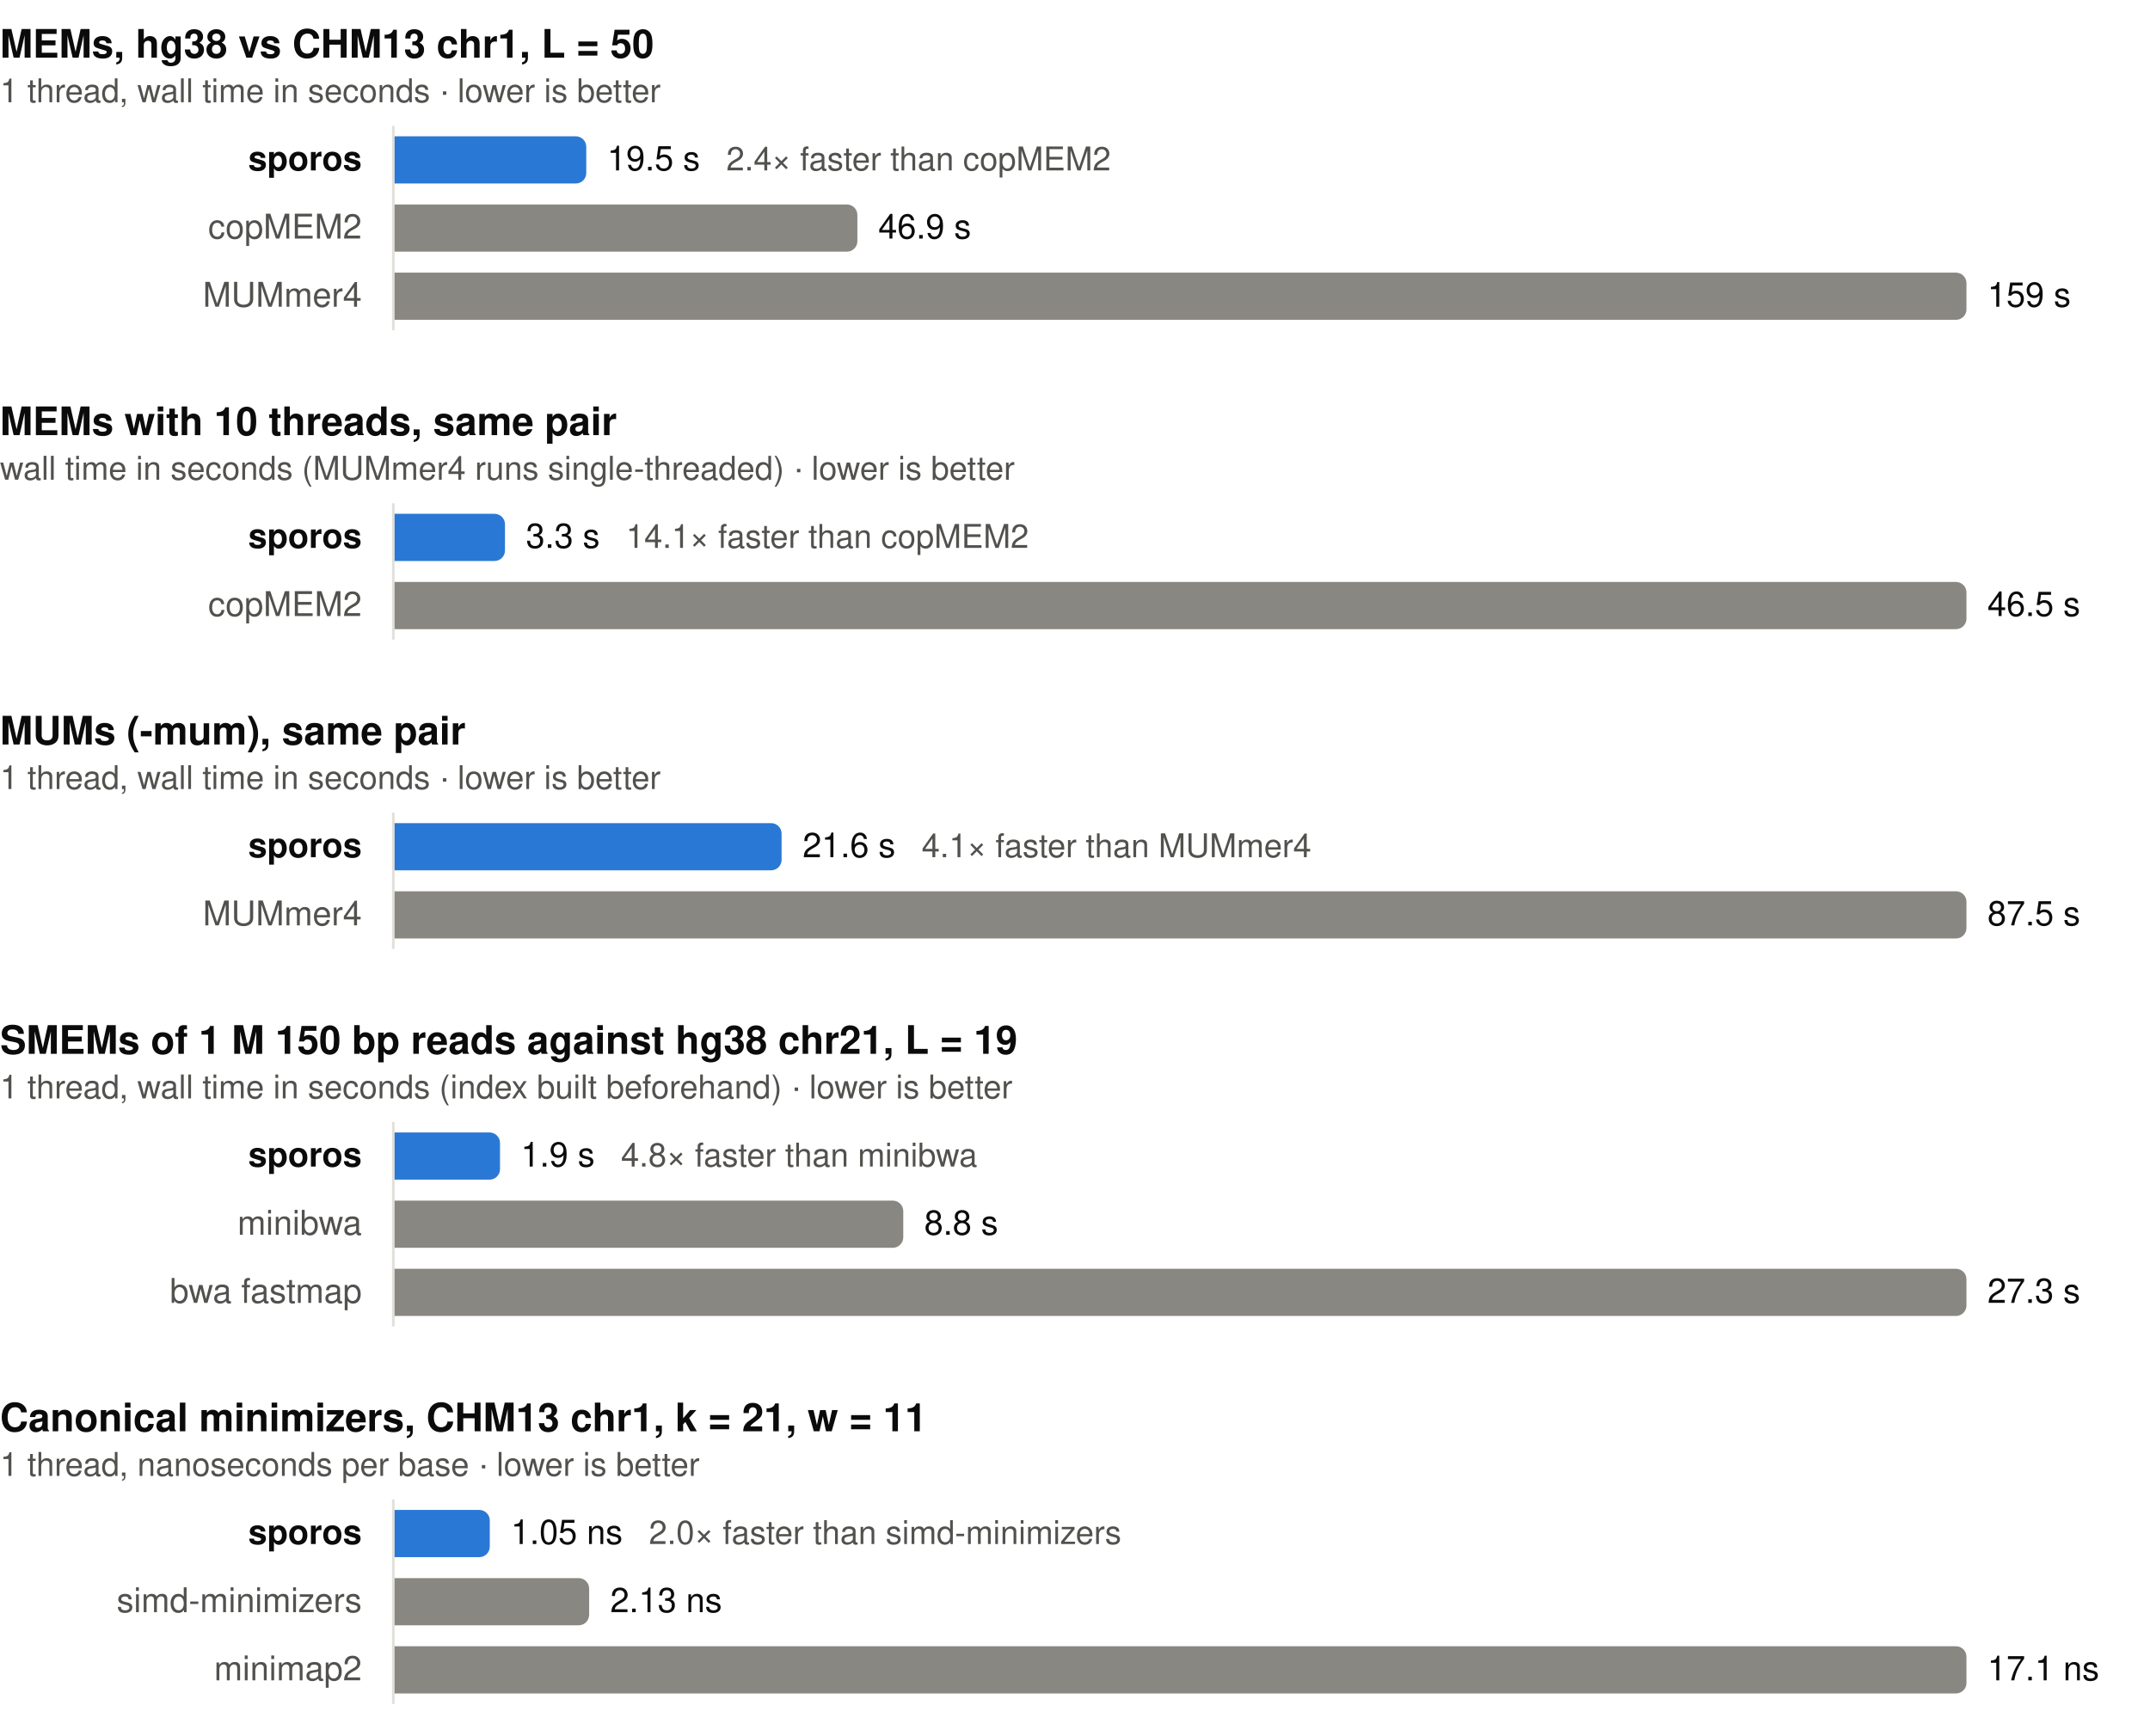
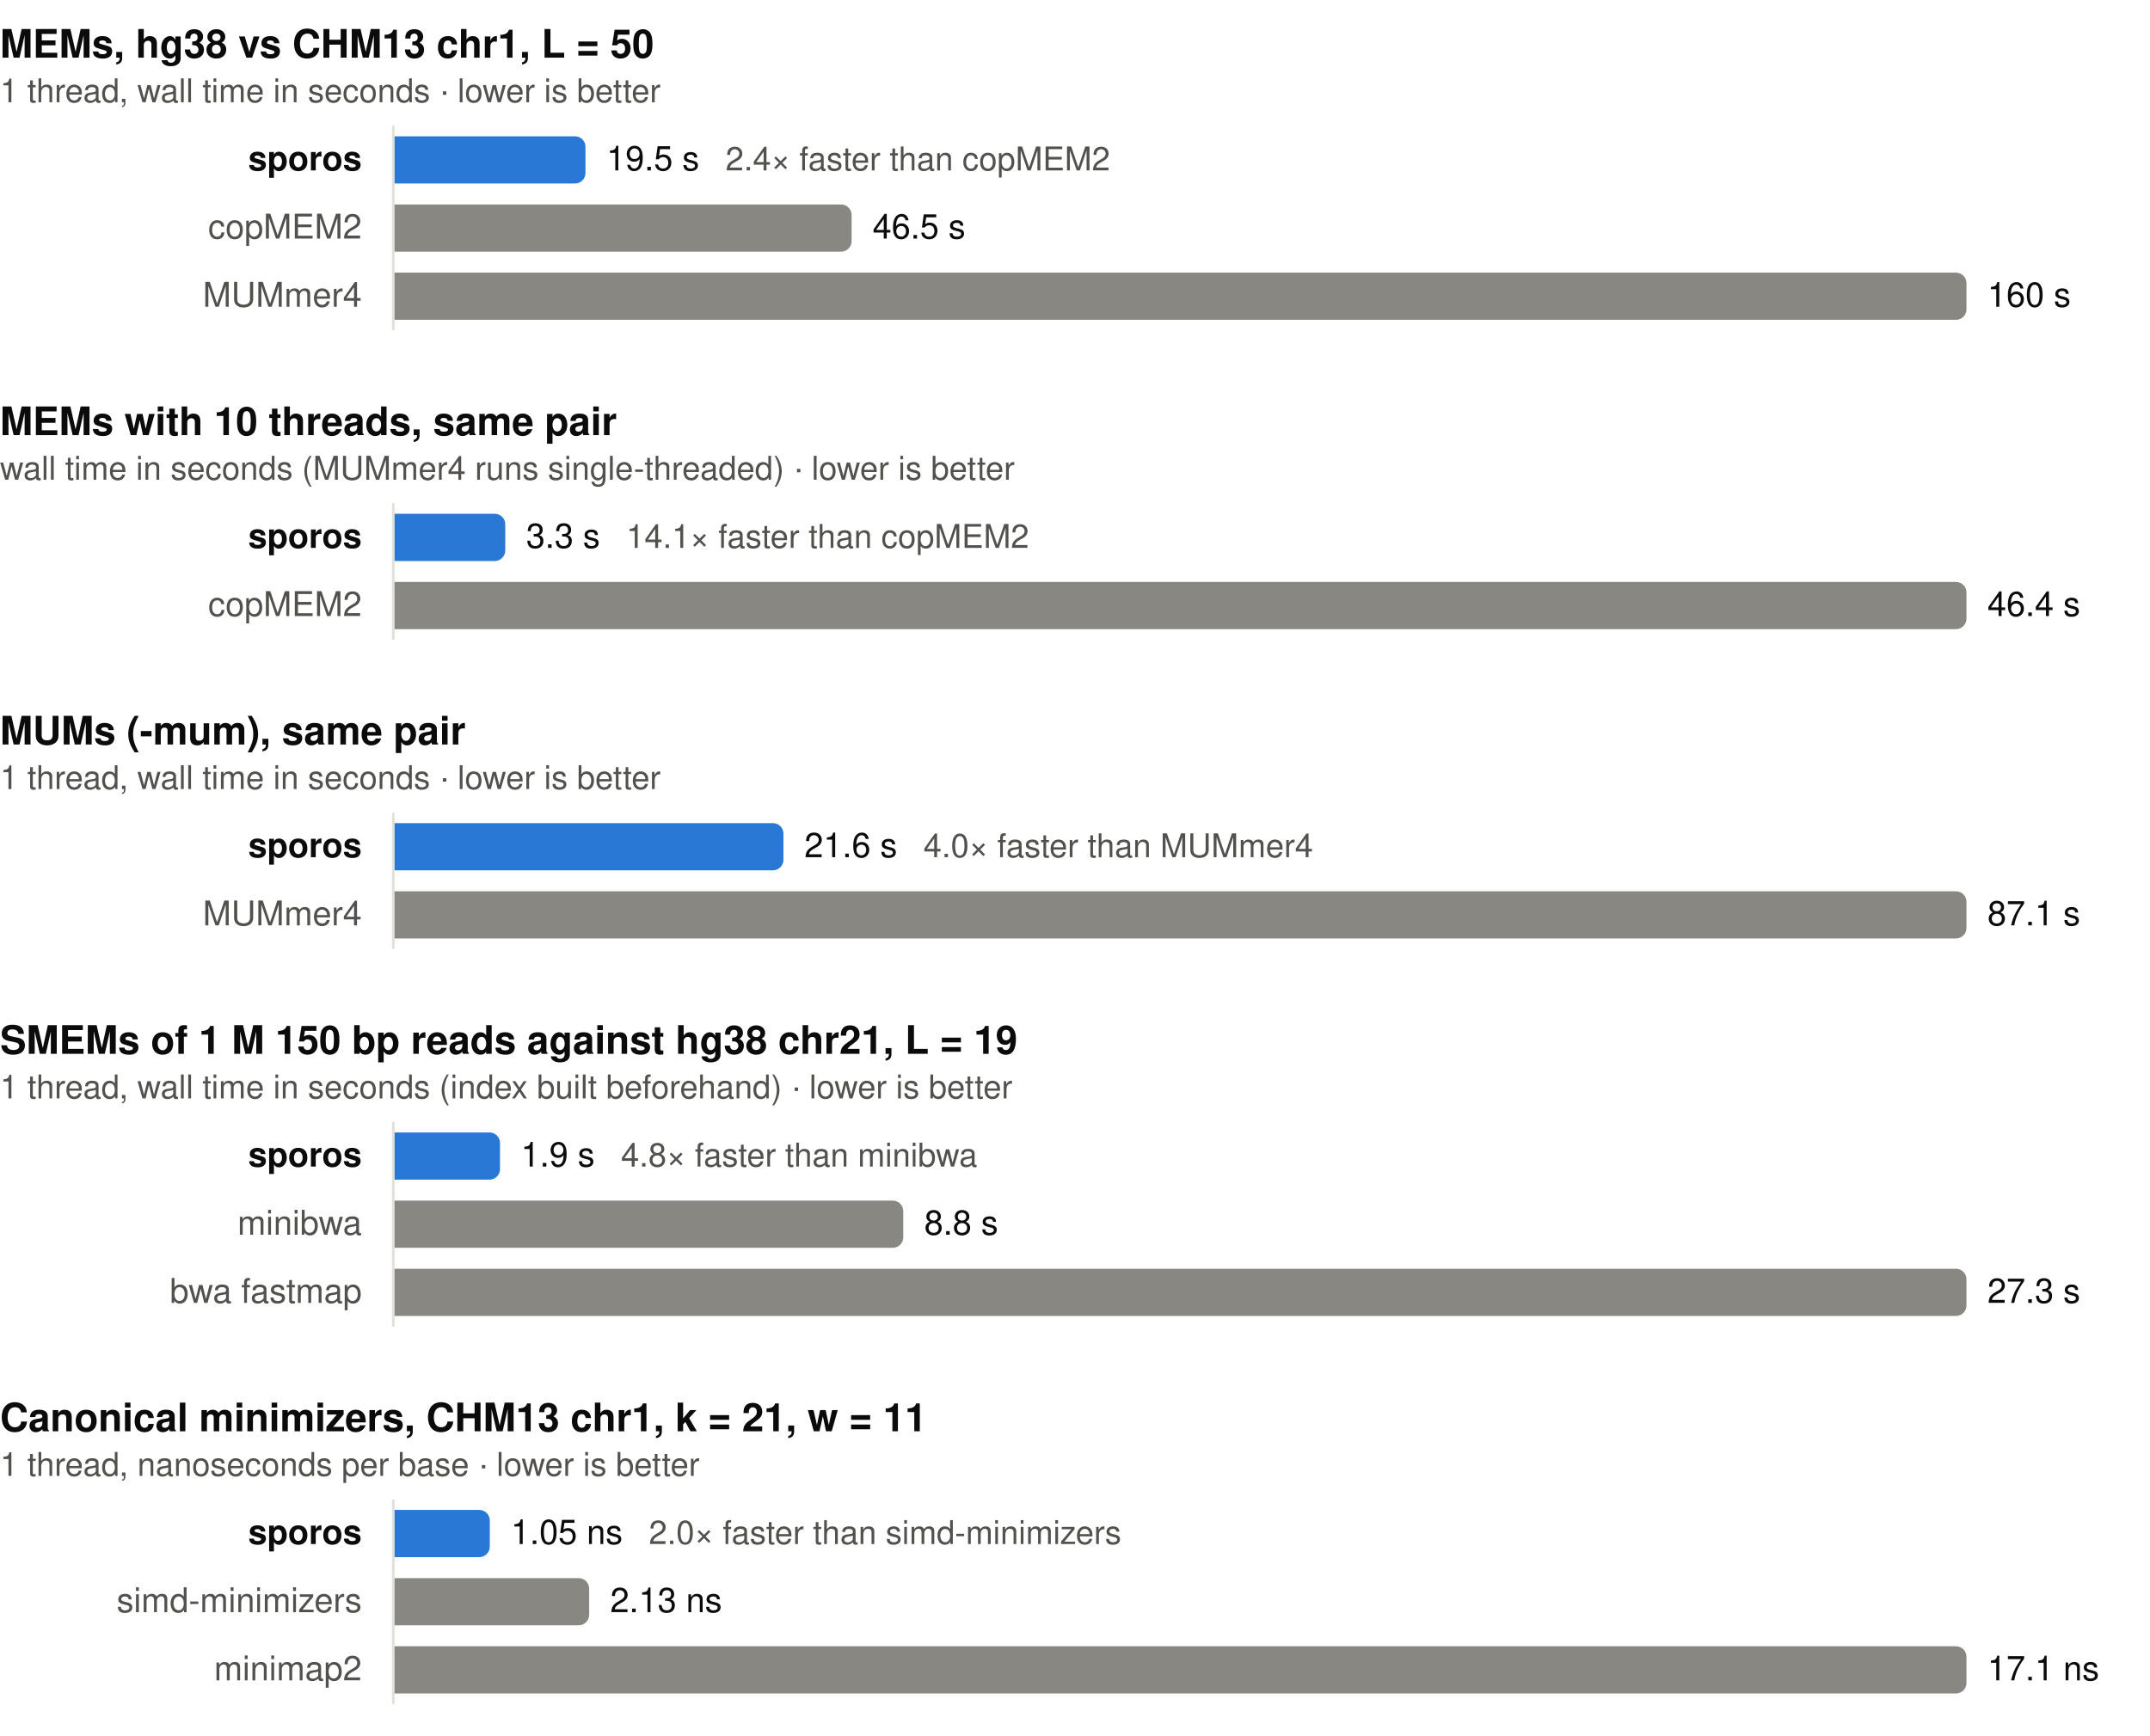
<svg xmlns="http://www.w3.org/2000/svg" width="820" height="662" viewBox="0 0 820 662" role="img" aria-label="sporos benchmark results: sporos is fastest in every panel">
  <style>.title{font:600 15px system-ui, -apple-system, "Segoe UI", Helvetica, Arial, sans-serif;fill:#0b0b0b}.sub{font:400 12.5px system-ui, -apple-system, "Segoe UI", Helvetica, Arial, sans-serif;fill:#52514e}.name{font:400 13px system-ui, -apple-system, "Segoe UI", Helvetica, Arial, sans-serif;fill:#52514e}.strong{font-weight:600;fill:#0b0b0b}.val{font:500 13px system-ui, -apple-system, "Segoe UI", Helvetica, Arial, sans-serif;fill:#0b0b0b;font-variant-numeric:tabular-nums}.note{font:400 12.5px system-ui, -apple-system, "Segoe UI", Helvetica, Arial, sans-serif;fill:#52514e}</style>
  <text x="0" y="22" class="title">MEMs, hg38 vs CHM13 chr1, L = 50</text>
  <text x="0" y="39" class="sub">1 thread, wall time in seconds · lower is better</text>
  <text x="138" y="65" class="name strong" text-anchor="end">sporos</text>
-   <path d="M150.0,52.0 H219.6 A4,4 0 0 1 223.6,56.0 V66.0 A4,4 0 0 1 219.6,70.0 H150.0 Z" fill="#2a78d6" />
-   <text x="231.585" y="65" class="val">19.5 s<tspan class="note" dx="10">2.4× faster than copMEM2</tspan>
+   <path d="M150.0,52.0 H219.3 A4,4 0 0 1 223.3,56.0 V66.0 A4,4 0 0 1 219.3,70.0 H150.0 Z" fill="#2a78d6" />
+   <text x="231.308" y="65" class="val">19.5 s<tspan class="note" dx="10">2.4× faster than copMEM2</tspan>
  </text>
  <text x="138" y="91" class="name" text-anchor="end">copMEM2</text>
-   <path d="M150.0,78.0 H323.0 A4,4 0 0 1 327.0,82.0 V92.0 A4,4 0 0 1 323.0,96.0 H150.0 Z" fill="#898781" />
-   <text x="334.981" y="91" class="val">46.9 s</text>
+   <path d="M150.0,78.0 H320.8 A4,4 0 0 1 324.8,82.0 V92.0 A4,4 0 0 1 320.8,96.0 H150.0 Z" fill="#898781" />
+   <text x="332.812" y="91" class="val">46.5 s</text>
  <text x="138" y="117" class="name" text-anchor="end">MUMmer4</text>
  <path d="M150.0,104.0 H746.0 A4,4 0 0 1 750.0,108.0 V118.0 A4,4 0 0 1 746.0,122.0 H150.0 Z" fill="#898781" />
-   <text x="758.0" y="117" class="val">159 s</text>
+   <text x="758.0" y="117" class="val">160 s</text>
  <line x1="150" y1="48" x2="150" y2="126" stroke="#e1e0d9" stroke-width="1" />
  <text x="0" y="166" class="title">MEMs with 10 threads, same pair</text>
  <text x="0" y="183" class="sub">wall time in seconds (MUMmer4 runs single-threaded) · lower is better</text>
  <text x="138" y="209" class="name strong" text-anchor="end">sporos</text>
-   <path d="M150.0,196.0 H188.6 A4,4 0 0 1 192.6,200.0 V210.0 A4,4 0 0 1 188.6,214.0 H150.0 Z" fill="#2a78d6" />
-   <text x="200.581" y="209" class="val">3.3 s<tspan class="note" dx="10">14.1× faster than copMEM2</tspan>
+   <path d="M150.0,196.0 H188.7 A4,4 0 0 1 192.7,200.0 V210.0 A4,4 0 0 1 188.7,214.0 H150.0 Z" fill="#2a78d6" />
+   <text x="200.672" y="209" class="val">3.3 s<tspan class="note" dx="10">14.1× faster than copMEM2</tspan>
  </text>
  <text x="138" y="235" class="name" text-anchor="end">copMEM2</text>
  <path d="M150.0,222.0 H746.0 A4,4 0 0 1 750.0,226.0 V236.0 A4,4 0 0 1 746.0,240.0 H150.0 Z" fill="#898781" />
-   <text x="758.0" y="235" class="val">46.5 s</text>
+   <text x="758.0" y="235" class="val">46.4 s</text>
  <line x1="150" y1="192" x2="150" y2="244" stroke="#e1e0d9" stroke-width="1" />
  <text x="0" y="284" class="title">MUMs (-mum), same pair</text>
  <text x="0" y="301" class="sub">1 thread, wall time in seconds · lower is better</text>
  <text x="138" y="327" class="name strong" text-anchor="end">sporos</text>
-   <path d="M150.0,314.0 H294.1 A4,4 0 0 1 298.1,318.0 V328.0 A4,4 0 0 1 294.1,332.0 H150.0 Z" fill="#2a78d6" />
-   <text x="306.114" y="327" class="val">21.6 s<tspan class="note" dx="10">4.1× faster than MUMmer4</tspan>
+   <path d="M150.0,314.0 H294.8 A4,4 0 0 1 298.8,318.0 V328.0 A4,4 0 0 1 294.8,332.0 H150.0 Z" fill="#2a78d6" />
+   <text x="306.794" y="327" class="val">21.6 s<tspan class="note" dx="10">4.0× faster than MUMmer4</tspan>
  </text>
  <text x="138" y="353" class="name" text-anchor="end">MUMmer4</text>
  <path d="M150.0,340.0 H746.0 A4,4 0 0 1 750.0,344.0 V354.0 A4,4 0 0 1 746.0,358.0 H150.0 Z" fill="#898781" />
-   <text x="758.0" y="353" class="val">87.5 s</text>
+   <text x="758.0" y="353" class="val">87.1 s</text>
  <line x1="150" y1="310" x2="150" y2="362" stroke="#e1e0d9" stroke-width="1" />
  <text x="0" y="402" class="title">SMEMs of 1 M 150 bp reads against hg38 chr21, L = 19</text>
  <text x="0" y="419" class="sub">1 thread, wall time in seconds (index built beforehand) · lower is better</text>
  <text x="138" y="445" class="name strong" text-anchor="end">sporos</text>
  <path d="M150.0,432.0 H186.7 A4,4 0 0 1 190.7,436.0 V446.0 A4,4 0 0 1 186.7,450.0 H150.0 Z" fill="#2a78d6" />
  <text x="198.659" y="445" class="val">1.9 s<tspan class="note" dx="10">4.8× faster than minibwa</tspan>
  </text>
  <text x="138" y="471" class="name" text-anchor="end">minibwa</text>
  <path d="M150.0,458.0 H340.5 A4,4 0 0 1 344.5,462.0 V472.0 A4,4 0 0 1 340.5,476.0 H150.0 Z" fill="#898781" />
  <text x="352.505" y="471" class="val">8.8 s</text>
  <text x="138" y="497" class="name" text-anchor="end">bwa fastmap</text>
  <path d="M150.0,484.0 H746.0 A4,4 0 0 1 750.0,488.0 V498.0 A4,4 0 0 1 746.0,502.0 H150.0 Z" fill="#898781" />
  <text x="758.0" y="497" class="val">27.3 s</text>
  <line x1="150" y1="428" x2="150" y2="506" stroke="#e1e0d9" stroke-width="1" />
  <text x="0" y="546" class="title">Canonical minimizers, CHM13 chr1, k = 21, w = 11</text>
  <text x="0" y="563" class="sub">1 thread, nanoseconds per base · lower is better</text>
  <text x="138" y="589" class="name strong" text-anchor="end">sporos</text>
  <path d="M150.0,576.0 H182.8 A4,4 0 0 1 186.8,580.0 V590.0 A4,4 0 0 1 182.8,594.0 H150.0 Z" fill="#2a78d6" />
  <text x="194.842" y="589" class="val">1.05 ns<tspan class="note" dx="10">2.0× faster than simd-minimizers</tspan>
  </text>
  <text x="138" y="615" class="name" text-anchor="end">simd-minimizers</text>
  <path d="M150.0,602.0 H220.7 A4,4 0 0 1 224.7,606.0 V616.0 A4,4 0 0 1 220.7,620.0 H150.0 Z" fill="#898781" />
  <text x="232.737" y="615" class="val">2.13 ns</text>
  <text x="138" y="641" class="name" text-anchor="end">minimap2</text>
  <path d="M150.0,628.0 H746.0 A4,4 0 0 1 750.0,632.0 V642.0 A4,4 0 0 1 746.0,646.0 H150.0 Z" fill="#898781" />
  <text x="758.0" y="641" class="val">17.1 ns</text>
  <line x1="150" y1="572" x2="150" y2="650" stroke="#e1e0d9" stroke-width="1" />
</svg>
